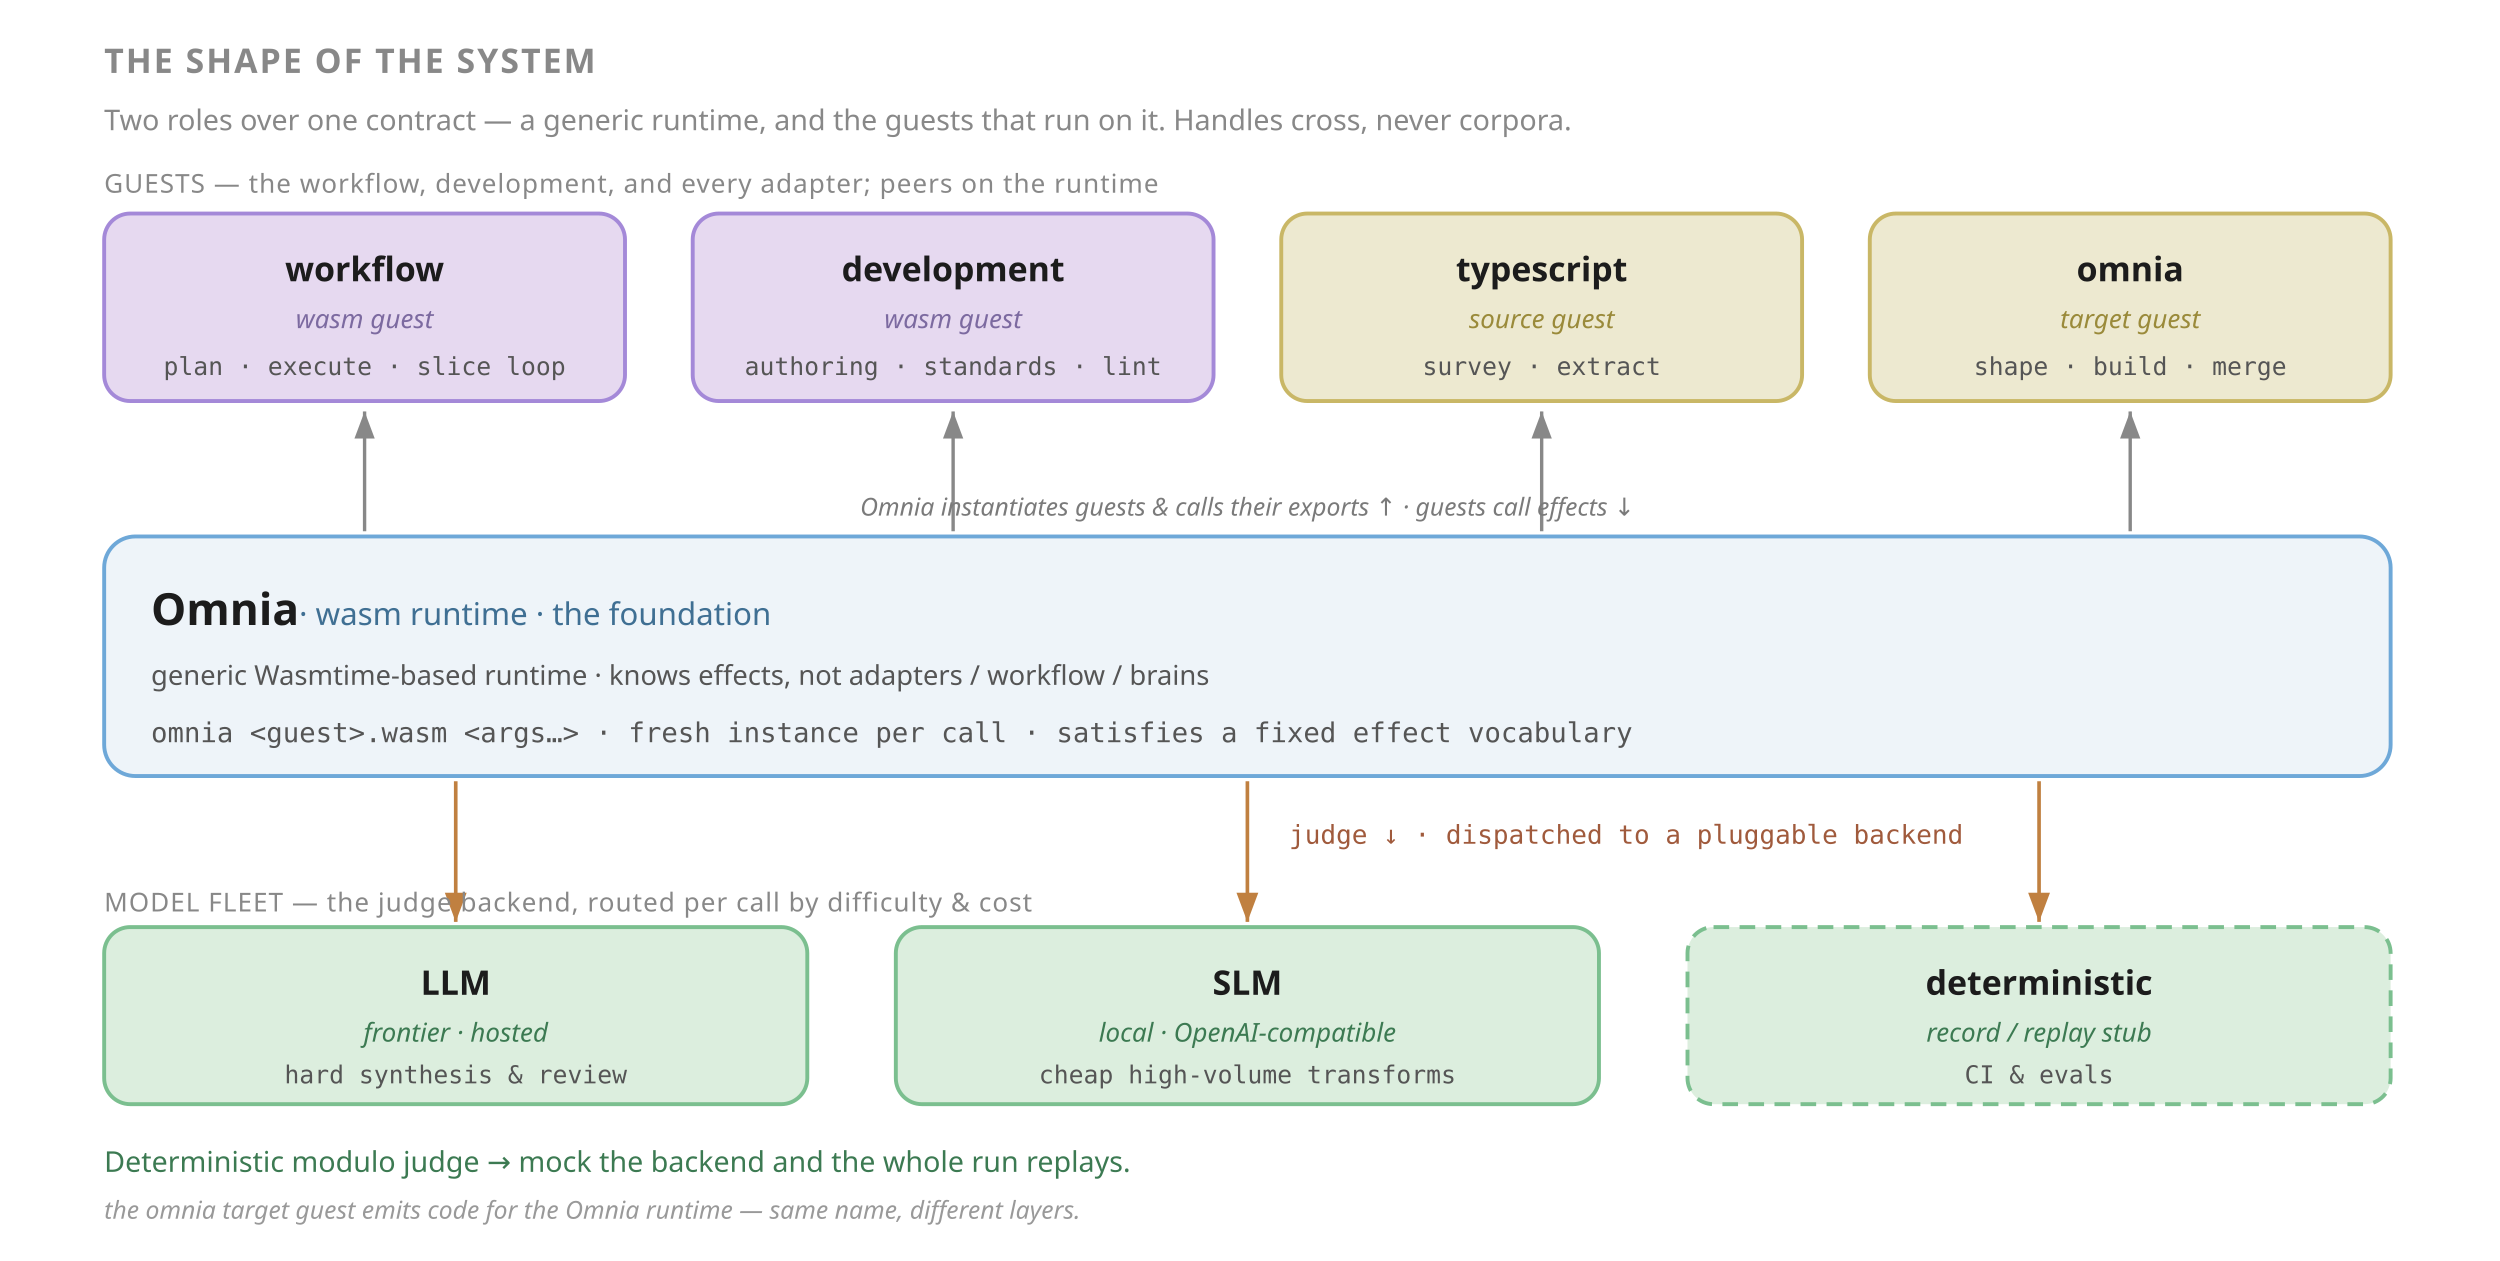
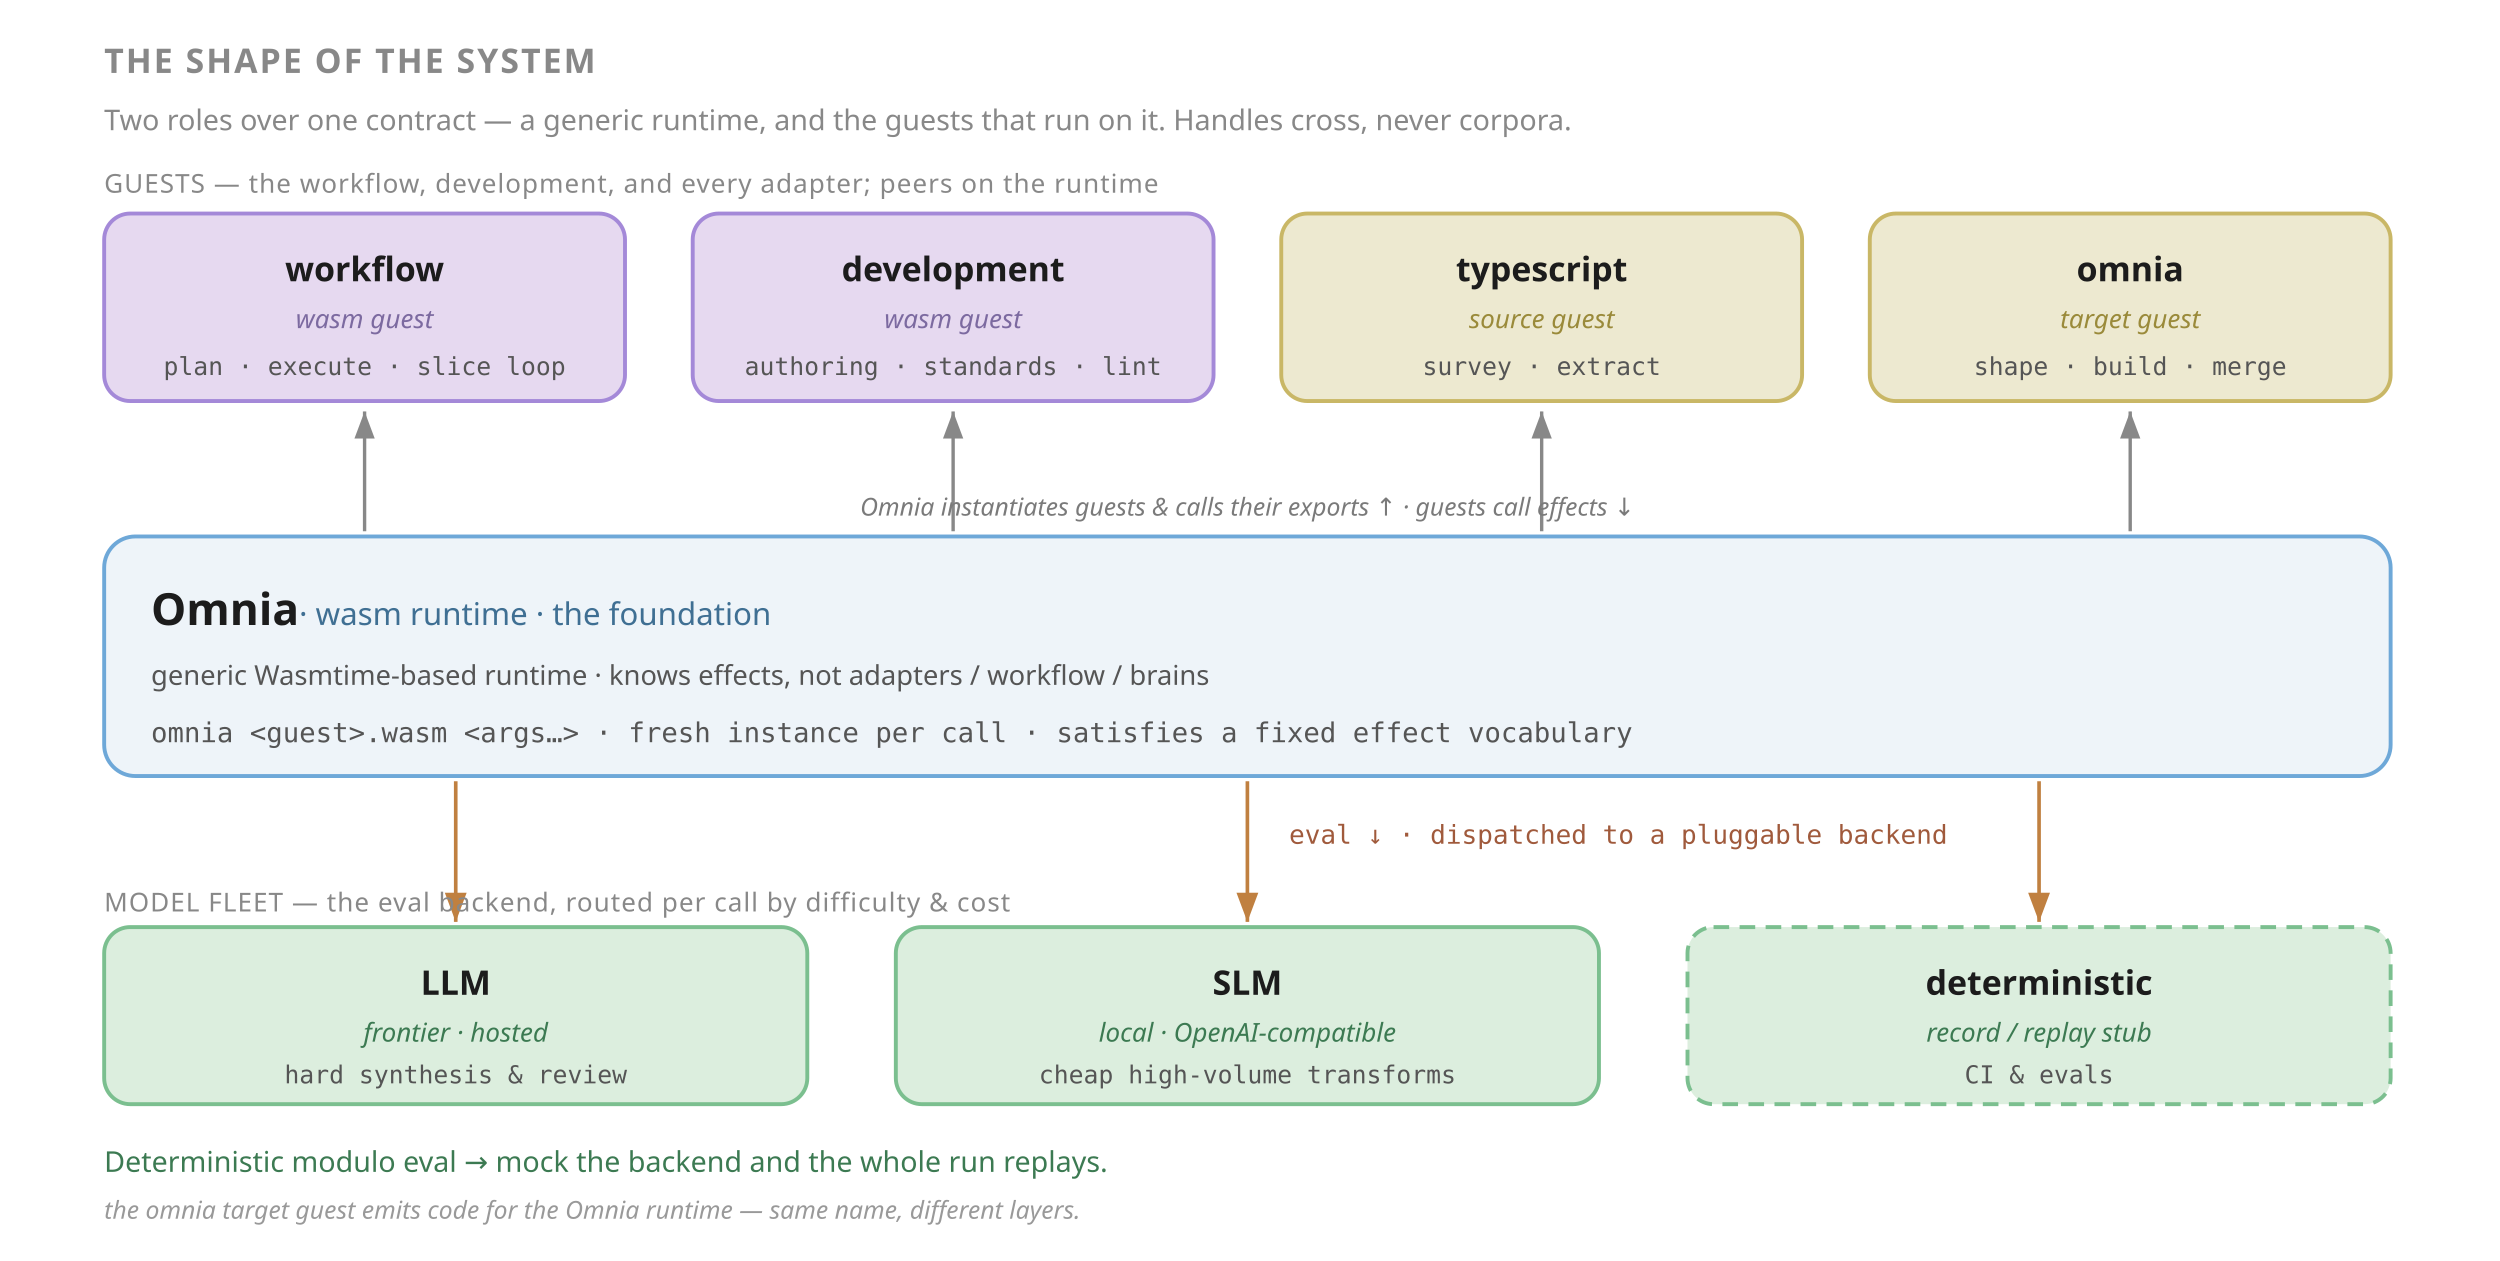
- <svg xmlns="http://www.w3.org/2000/svg" viewBox="0 0 960 484" role="img" aria-label="The shape of the system: workflow, development, and adapter guests run on Omnia, a generic wasm runtime invoked as omnia guest.wasm with forwarded arguments; Omnia instantiates a fresh guest per call, satisfies a fixed effect vocabulary, and dispatches the judge effect down to a pluggable model fleet of a frontier LLM, a local SLM, or a deterministic replay stub">
+ <svg xmlns="http://www.w3.org/2000/svg" viewBox="0 0 960 484" role="img" aria-label="The shape of the system: workflow, development, and adapter guests run on Omnia, a generic wasm runtime invoked as omnia guest.wasm with forwarded arguments; Omnia instantiates a fresh guest per call, satisfies a fixed effect vocabulary, and dispatches the eval effect down to a pluggable model fleet of a frontier LLM, a local SLM, or a deterministic replay stub">
  <defs>
    <marker id="ss-arr" markerWidth="10" markerHeight="10" refX="8" refY="3" orient="auto">
      <path d="M0,0 L0,6 L8,3 z" fill="#888" />
    </marker>
    <marker id="ss-arrO" markerWidth="10" markerHeight="10" refX="8" refY="3" orient="auto">
      <path d="M0,0 L0,6 L8,3 z" fill="#c08040" />
    </marker>
  </defs>
  <text x="40" y="28" font-family="ui-sans-serif, system-ui, sans-serif" font-size="13" font-weight="700" fill="#888" letter-spacing="0.06em">THE SHAPE OF THE SYSTEM</text>
  <text x="40" y="50" font-family="ui-sans-serif, system-ui, sans-serif" font-size="11" fill="#888">Two roles over one contract — a generic runtime, and the guests that run on it. Handles cross, never corpora.</text>
  <text x="40" y="74" font-family="ui-sans-serif, system-ui, sans-serif" font-size="10" fill="#888" letter-spacing="0.04em">GUESTS — the workflow, development, and every adapter; peers on the runtime</text>
  <rect x="40" y="82" width="200" height="72" rx="10" fill="#e6d9f0" stroke="#a489d8" stroke-width="1.5" />
  <text x="140" y="108" text-anchor="middle" font-family="ui-sans-serif, system-ui, sans-serif" font-size="13" font-weight="600" fill="#1c1c1c">workflow</text>
  <text x="140" y="126" text-anchor="middle" font-family="ui-sans-serif, system-ui, sans-serif" font-size="10" font-style="italic" fill="#7c6aa0">wasm guest</text>
  <text x="140" y="144" text-anchor="middle" font-family="ui-monospace, monospace" font-size="9.5" fill="#555">plan · execute · slice loop</text>
  <rect x="266" y="82" width="200" height="72" rx="10" fill="#e6d9f0" stroke="#a489d8" stroke-width="1.5" />
  <text x="366" y="108" text-anchor="middle" font-family="ui-sans-serif, system-ui, sans-serif" font-size="13" font-weight="600" fill="#1c1c1c">development</text>
  <text x="366" y="126" text-anchor="middle" font-family="ui-sans-serif, system-ui, sans-serif" font-size="10" font-style="italic" fill="#7c6aa0">wasm guest</text>
  <text x="366" y="144" text-anchor="middle" font-family="ui-monospace, monospace" font-size="9.5" fill="#555">authoring · standards · lint</text>
  <rect x="492" y="82" width="200" height="72" rx="10" fill="#ede9d0" stroke="#c9b766" stroke-width="1.5" />
  <text x="592" y="108" text-anchor="middle" font-family="ui-sans-serif, system-ui, sans-serif" font-size="13" font-weight="600" fill="#1c1c1c">typescript</text>
  <text x="592" y="126" text-anchor="middle" font-family="ui-sans-serif, system-ui, sans-serif" font-size="10" font-style="italic" fill="#9a8a3a">source guest</text>
  <text x="592" y="144" text-anchor="middle" font-family="ui-monospace, monospace" font-size="9.5" fill="#555">survey · extract</text>
  <rect x="718" y="82" width="200" height="72" rx="10" fill="#ede9d0" stroke="#c9b766" stroke-width="1.5" />
  <text x="818" y="108" text-anchor="middle" font-family="ui-sans-serif, system-ui, sans-serif" font-size="13" font-weight="600" fill="#1c1c1c">omnia</text>
  <text x="818" y="126" text-anchor="middle" font-family="ui-sans-serif, system-ui, sans-serif" font-size="10" font-style="italic" fill="#9a8a3a">target guest</text>
  <text x="818" y="144" text-anchor="middle" font-family="ui-monospace, monospace" font-size="9.5" fill="#555">shape · build · merge</text>
  <path d="M140 204 L140 158" stroke="#888" stroke-width="1.3" fill="none" marker-end="url(#ss-arr)" />
  <path d="M366 204 L366 158" stroke="#888" stroke-width="1.3" fill="none" marker-end="url(#ss-arr)" />
  <path d="M592 204 L592 158" stroke="#888" stroke-width="1.3" fill="none" marker-end="url(#ss-arr)" />
  <path d="M818 204 L818 158" stroke="#888" stroke-width="1.3" fill="none" marker-end="url(#ss-arr)" />
  <text x="479" y="198" text-anchor="middle" font-family="ui-sans-serif, system-ui, sans-serif" font-size="9.5" font-style="italic" fill="#7a7a7a">Omnia instantiates guests &amp; calls their exports ↑   ·   guests call effects ↓</text>
  <rect x="40" y="206" width="878" height="92" rx="12" fill="#eef4f9" stroke="#6ea8d8" stroke-width="1.5" />
  <text x="58" y="240" font-family="ui-sans-serif, system-ui, sans-serif" font-size="17" font-weight="700" fill="#1c1c1c">Omnia<tspan font-size="12" font-weight="400" fill="#3f6f93">  ·  wasm runtime · the foundation</tspan>
  </text>
  <text x="58" y="263" font-family="ui-sans-serif, system-ui, sans-serif" font-size="10.5" fill="#555">generic Wasmtime-based runtime · knows effects, not adapters / workflow / brains</text>
  <text x="58" y="285" font-family="ui-monospace, monospace" font-size="10.5" fill="#555">omnia &lt;guest&gt;.wasm &lt;args…&gt;   ·   fresh instance per call   ·   satisfies a fixed effect vocabulary</text>
  <path d="M175 300 L175 354" stroke="#c08040" stroke-width="1.4" fill="none" marker-end="url(#ss-arrO)" />
  <path d="M479 300 L479 354" stroke="#c08040" stroke-width="1.4" fill="none" marker-end="url(#ss-arrO)" />
  <path d="M783 300 L783 354" stroke="#c08040" stroke-width="1.4" fill="none" marker-end="url(#ss-arrO)" />
-   <text x="495" y="324" font-family="ui-monospace, monospace" font-size="10" fill="#a05a3c">judge ↓ · dispatched to a pluggable backend</text>
-   <text x="40" y="350" font-family="ui-sans-serif, system-ui, sans-serif" font-size="10" fill="#888" letter-spacing="0.04em">MODEL FLEET — the judge backend, routed per call by difficulty &amp; cost</text>
+   <text x="495" y="324" font-family="ui-monospace, monospace" font-size="10" fill="#a05a3c">eval ↓ · dispatched to a pluggable backend</text>
+   <text x="40" y="350" font-family="ui-sans-serif, system-ui, sans-serif" font-size="10" fill="#888" letter-spacing="0.04em">MODEL FLEET — the eval backend, routed per call by difficulty &amp; cost</text>
  <rect x="40" y="356" width="270" height="68" rx="10" fill="#dceede" stroke="#7bbf8f" stroke-width="1.5" />
  <text x="175" y="382" text-anchor="middle" font-family="ui-sans-serif, system-ui, sans-serif" font-size="13" font-weight="600" fill="#1c1c1c">LLM</text>
  <text x="175" y="400" text-anchor="middle" font-family="ui-sans-serif, system-ui, sans-serif" font-size="10" font-style="italic" fill="#3c7a52">frontier · hosted</text>
  <text x="175" y="416" text-anchor="middle" font-family="ui-monospace, monospace" font-size="9.5" fill="#555">hard synthesis &amp; review</text>
  <rect x="344" y="356" width="270" height="68" rx="10" fill="#dceede" stroke="#7bbf8f" stroke-width="1.5" />
  <text x="479" y="382" text-anchor="middle" font-family="ui-sans-serif, system-ui, sans-serif" font-size="13" font-weight="600" fill="#1c1c1c">SLM</text>
  <text x="479" y="400" text-anchor="middle" font-family="ui-sans-serif, system-ui, sans-serif" font-size="10" font-style="italic" fill="#3c7a52">local · OpenAI-compatible</text>
  <text x="479" y="416" text-anchor="middle" font-family="ui-monospace, monospace" font-size="9.5" fill="#555">cheap high-volume transforms</text>
  <rect x="648" y="356" width="270" height="68" rx="10" fill="#dceede" stroke="#7bbf8f" stroke-width="1.5" stroke-dasharray="6 4" />
  <text x="783" y="382" text-anchor="middle" font-family="ui-sans-serif, system-ui, sans-serif" font-size="13" font-weight="600" fill="#1c1c1c">deterministic</text>
  <text x="783" y="400" text-anchor="middle" font-family="ui-sans-serif, system-ui, sans-serif" font-size="10" font-style="italic" fill="#3c7a52">record / replay stub</text>
  <text x="783" y="416" text-anchor="middle" font-family="ui-monospace, monospace" font-size="9.5" fill="#555">CI &amp; evals</text>
-   <text x="40" y="450" font-family="ui-sans-serif, system-ui, sans-serif" font-size="11" fill="#3c7a52">Deterministic modulo judge → mock the backend and the whole run replays.</text>
+   <text x="40" y="450" font-family="ui-sans-serif, system-ui, sans-serif" font-size="11" fill="#3c7a52">Deterministic modulo eval → mock the backend and the whole run replays.</text>
  <text x="40" y="468" font-family="ui-sans-serif, system-ui, sans-serif" font-size="9.5" font-style="italic" fill="#999">the omnia target guest emits code for the Omnia runtime — same name, different layers.</text>
</svg>
